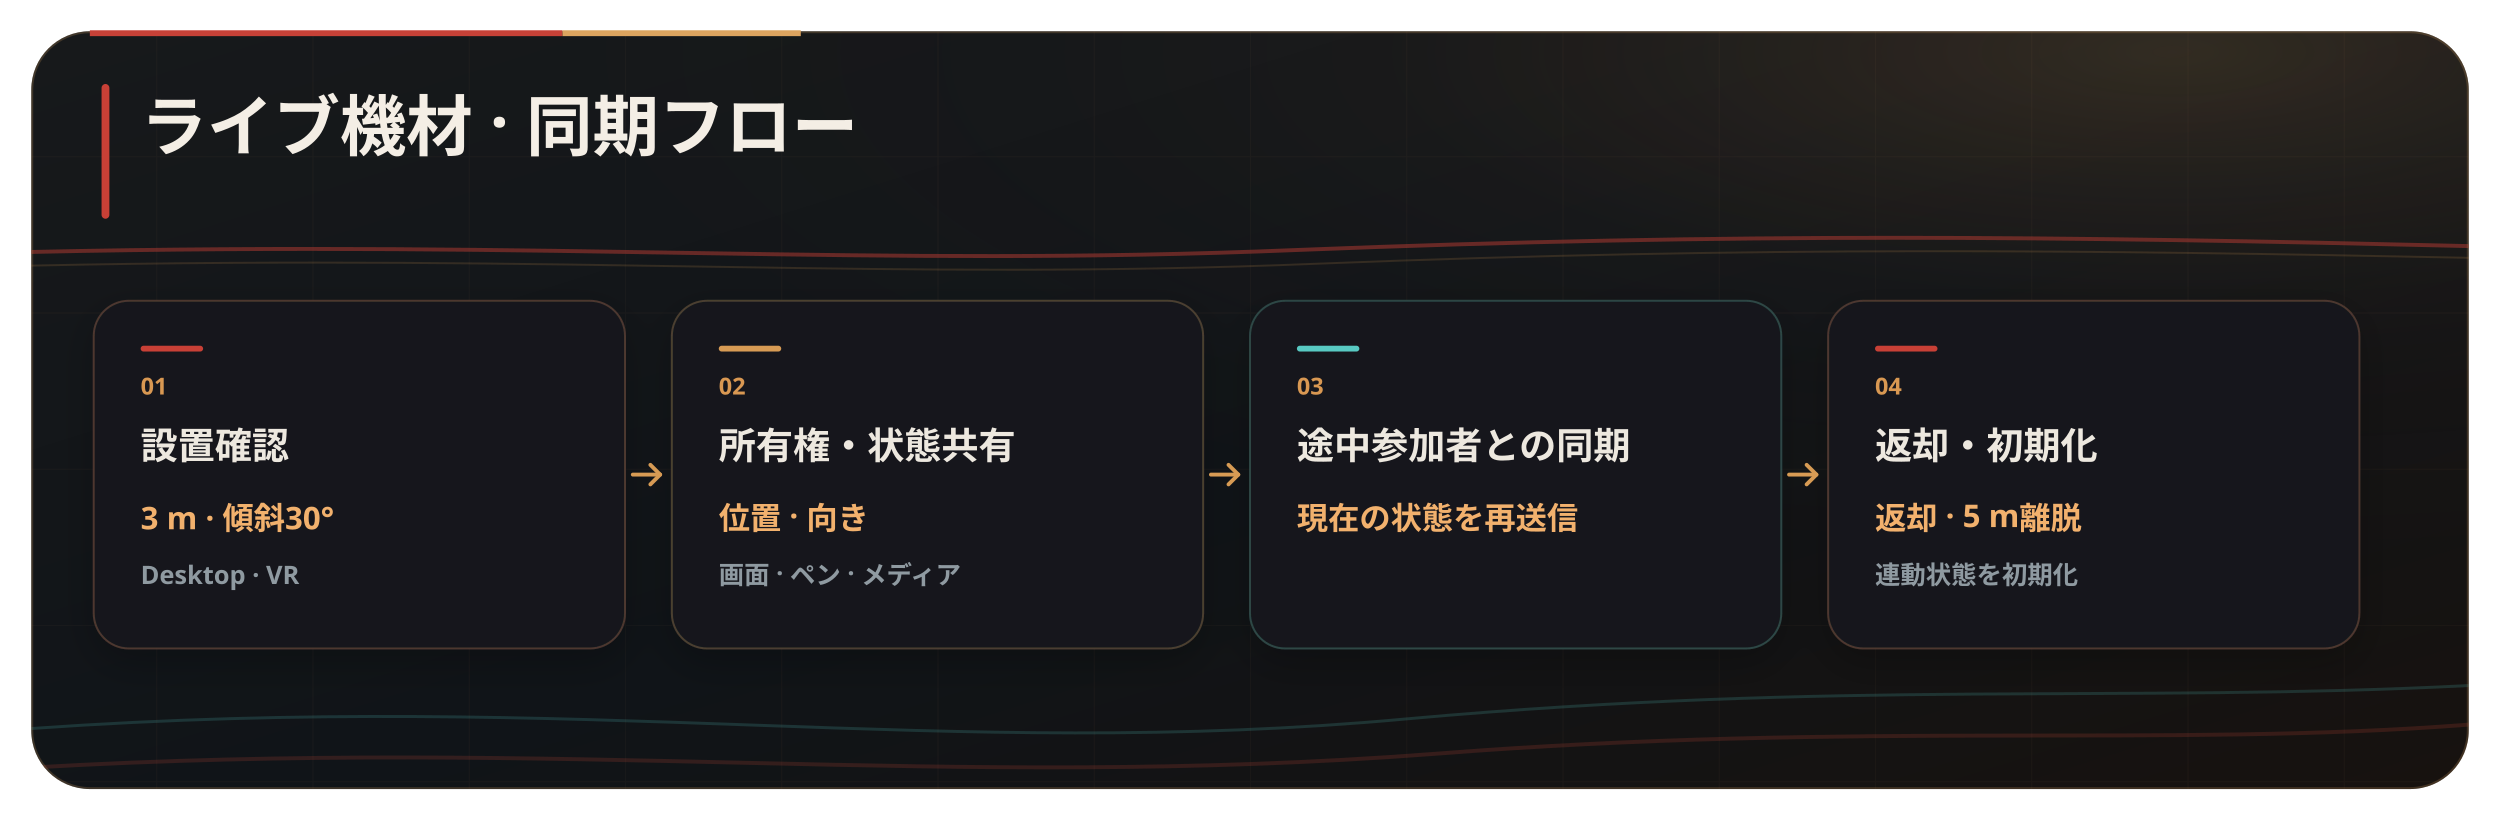
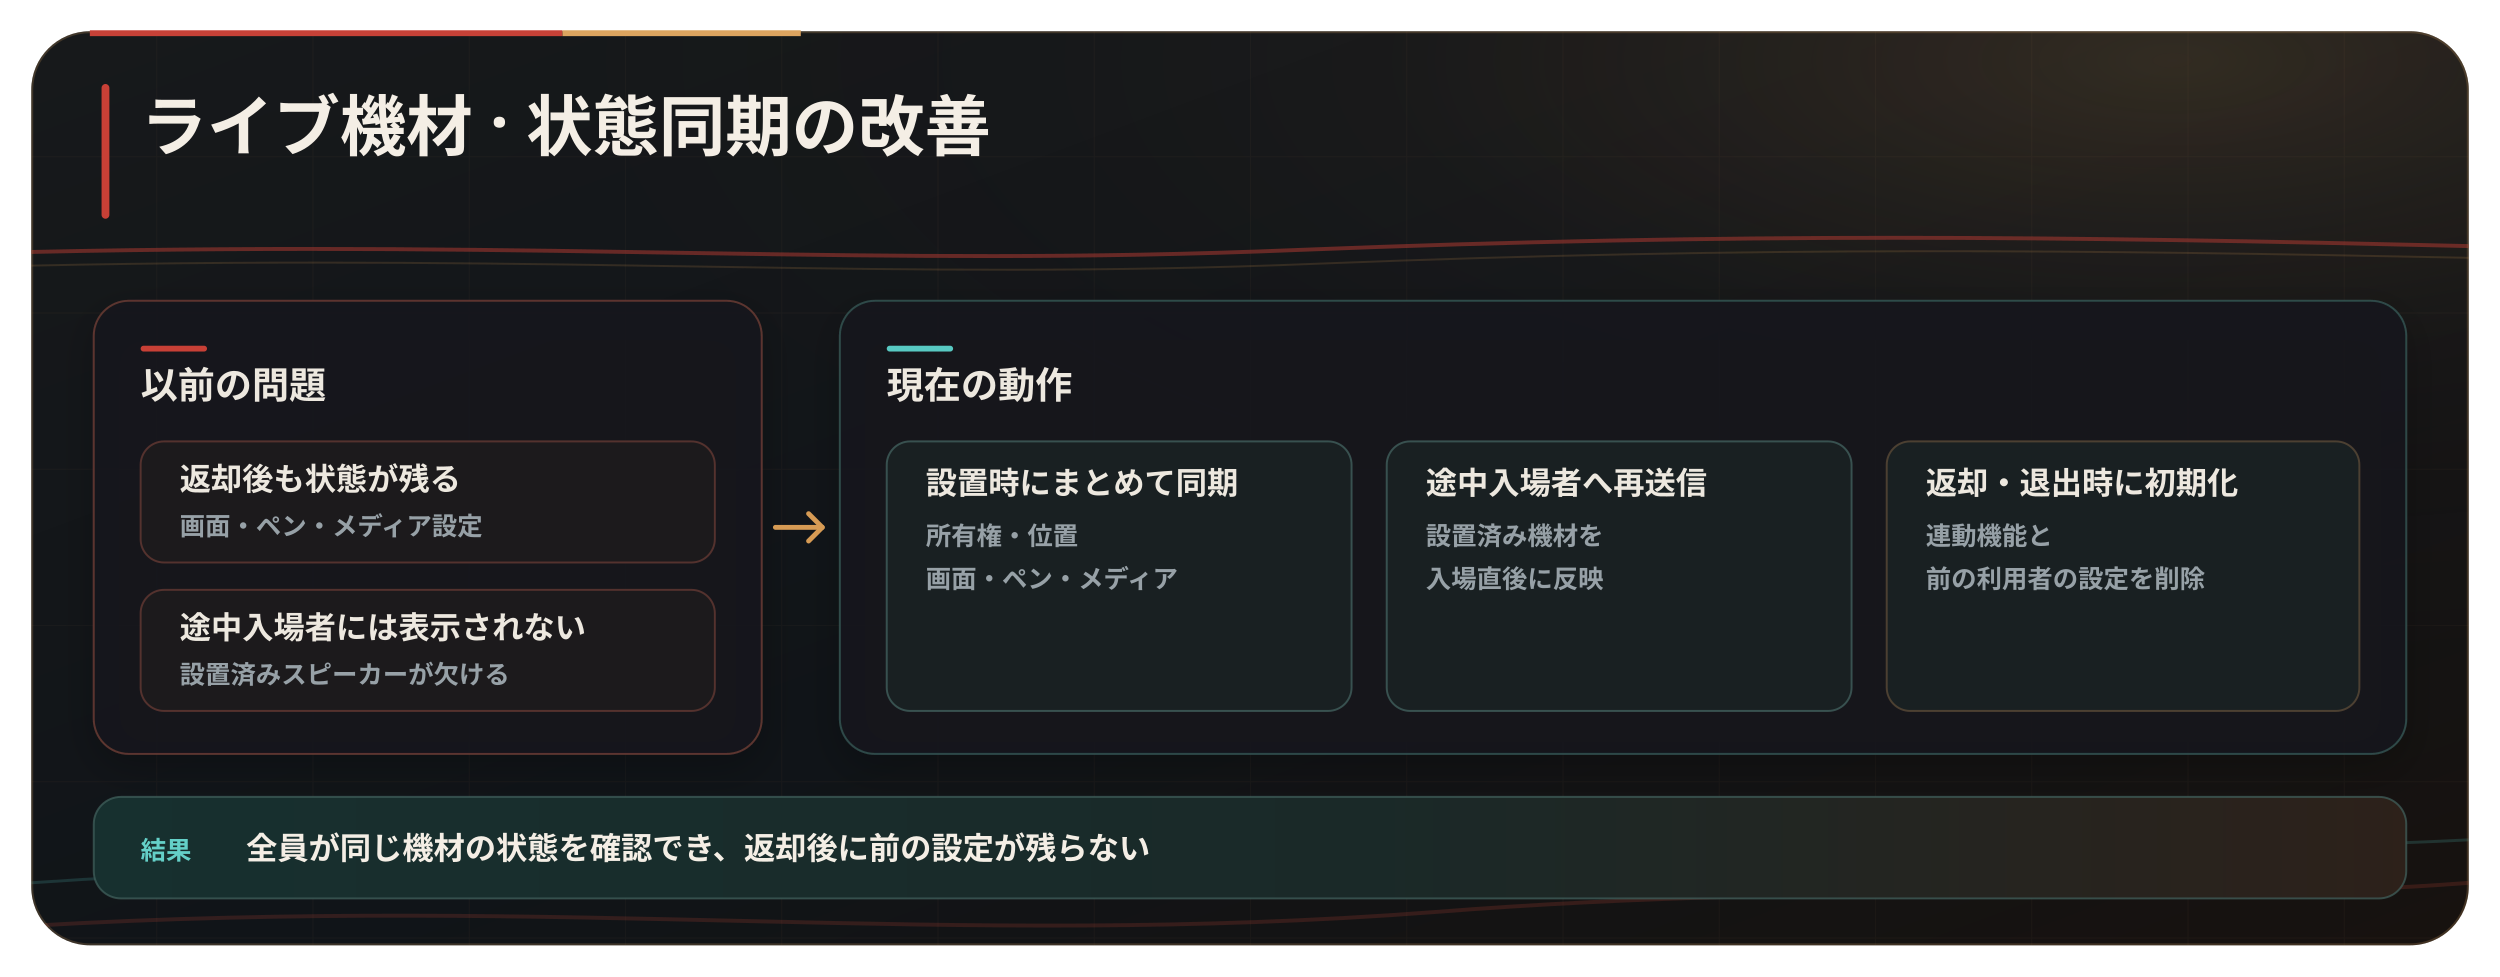
- <svg xmlns="http://www.w3.org/2000/svg" width="1280" height="420" viewBox="0 0 1280 420" role="img" aria-labelledby="title desc">
+ <svg xmlns="http://www.w3.org/2000/svg" width="1280" height="500" viewBox="0 0 1280 500" role="img" aria-labelledby="title desc">
  <defs>
    <linearGradient id="panelBackground" x1="0" y1="0" x2="1" y2="1">
      <stop offset="0" stop-color="#17191b" />
      <stop offset="0.55" stop-color="#101418" />
      <stop offset="1" stop-color="#17120f" />
    </linearGradient>
    <radialGradient id="stationLight" cx="88%" cy="3%" r="76%">
      <stop offset="0" stop-color="#d69a50" stop-opacity="0.17" />
      <stop offset="0.42" stop-color="#a46531" stop-opacity="0.045" />
      <stop offset="1" stop-color="#000000" stop-opacity="0" />
    </radialGradient>
+     <linearGradient id="resultBar" x1="0" y1="0" x2="1" y2="0">
+       <stop offset="0" stop-color="#17302f" />
+       <stop offset="0.55" stop-color="#1a2928" />
+       <stop offset="1" stop-color="#2d211a" />
+     </linearGradient>
    <pattern id="streetGrid" width="80" height="80" patternUnits="userSpaceOnUse">
      <path d="M80 0H0V80" fill="none" stroke="#e9c08a" stroke-opacity="0.035" />
    </pattern>
-     <filter id="cardShadow" x="-10%" y="-15%" width="120%" height="135%">
+     <filter id="cardShadow" x="-8%" y="-12%" width="116%" height="130%">
      <feDropShadow dx="0" dy="7" stdDeviation="10" flood-color="#000000" flood-opacity="0.24" />
    </filter>
    <clipPath id="panelClip">
-       <rect x="16" y="16" width="1248" height="388" rx="30" />
+       <rect x="16" y="16" width="1248" height="468" rx="30" />
    </clipPath>
    <style>
      text { font-family: "Noto Sans JP", "Yu Gothic", "Segoe UI", sans-serif; }
      .title { fill: #f4eee5; font-size: 34px; font-weight: 750; }
-       .step { fill: #d99852; font-size: 12px; font-weight: 750; }
-       .card-title { fill: #ede8df; font-size: 19px; font-weight: 700; }
-       .primary { fill: #f2b16d; font-size: 16px; font-weight: 700; }
-       .secondary { fill: #8f9aa1; font-size: 13px; font-weight: 600; }
+       .section { fill: #ede8df; font-size: 19px; font-weight: 700; }
+       .item-title { fill: #ede8df; font-size: 16px; font-weight: 700; }
+       .item-body { fill: #97a1a7; font-size: 13px; font-weight: 600; }
+       .result-label { fill: #64d0c8; font-size: 13px; font-weight: 750; }
+       .result-text { fill: #f4eee5; font-size: 16px; font-weight: 700; }
    </style>
  </defs>
  <g clip-path="url(#panelClip)">
-     <rect x="16" y="16" width="1248" height="388" rx="30" fill="url(#panelBackground)" />
-     <rect x="16" y="16" width="1248" height="388" rx="30" fill="url(#stationLight)" />
-     <rect x="16" y="16" width="1248" height="388" rx="30" fill="url(#streetGrid)" />
+     <rect x="16" y="16" width="1248" height="468" rx="30" fill="url(#panelBackground)" />
+     <rect x="16" y="16" width="1248" height="468" rx="30" fill="url(#stationLight)" />
+     <rect x="16" y="16" width="1248" height="468" rx="30" fill="url(#streetGrid)" />
    <path d="M16 129 C290 123 445 137 664 128 C890 119 1055 121 1264 126" fill="none" stroke="#a83831" stroke-opacity="0.56" stroke-width="2" />
    <path d="M16 136 C295 130 456 144 675 135 C902 126 1068 128 1264 132" fill="none" stroke="#df9d53" stroke-opacity="0.16" />
-     <path d="M16 373 C300 353 483 390 721 368 C943 348 1088 360 1264 351" fill="none" stroke="#54c9c2" stroke-opacity="0.18" stroke-width="1.5" />
-     <path d="M16 393 C292 377 484 405 734 386 C951 369 1110 383 1264 371" fill="none" stroke="#b34236" stroke-opacity="0.22" stroke-width="2" />
+     <path d="M16 452 C300 432 483 469 721 447 C943 427 1088 439 1264 430" fill="none" stroke="#54c9c2" stroke-opacity="0.18" stroke-width="1.5" />
+     <path d="M16 474 C292 458 484 486 734 467 C951 450 1110 464 1264 452" fill="none" stroke="#b34236" stroke-opacity="0.22" stroke-width="2" />
  </g>
-   <rect x="16.5" y="16.5" width="1247" height="387" rx="29.5" fill="none" stroke="#b98a55" stroke-opacity="0.26" />
+   <rect x="16.5" y="16.5" width="1247" height="467" rx="29.5" fill="none" stroke="#b98a55" stroke-opacity="0.26" />
  <path d="M46 17 H288" stroke="#c74137" stroke-width="3" />
  <path d="M288 17 H410" stroke="#dca45f" stroke-width="3" />
  <rect x="52" y="43" width="4" height="69" rx="2" fill="#c84036" />
-   <text x="72" y="77" class="title">ライブ機材 · 同期フロー</text>
+   <text x="72" y="77" class="title">ライブ機材 · 状態同期の改善</text>
  <g filter="url(#cardShadow)">
-     <rect x="48" y="154" width="272" height="178" rx="18" fill="#14191d" fill-opacity="0.96" stroke="#5c4036" stroke-opacity="0.78" />
-     <rect x="344" y="154" width="272" height="178" rx="18" fill="#14191d" fill-opacity="0.96" stroke="#5b4b38" stroke-opacity="0.78" />
-     <rect x="640" y="154" width="272" height="178" rx="18" fill="#14191d" fill-opacity="0.96" stroke="#355553" stroke-opacity="0.78" />
-     <rect x="936" y="154" width="272" height="178" rx="18" fill="#14191d" fill-opacity="0.96" stroke="#5c4036" stroke-opacity="0.78" />
+     <rect x="48" y="154" width="342" height="232" rx="18" fill="#17171a" fill-opacity="0.97" stroke="#6b3c35" stroke-opacity="0.82" />
+     <rect x="430" y="154" width="802" height="232" rx="18" fill="#14191d" fill-opacity="0.97" stroke="#355553" stroke-opacity="0.82" />
  </g>
-   <rect x="72" y="177" width="32" height="3" rx="1.5" fill="#c84036" />
-   <text x="72" y="202" class="step">01</text>
-   <text x="72" y="235" class="card-title">設置確認</text>
-   <text x="72" y="271" class="primary">3 m · 傾斜30°</text>
-   <text x="72" y="299" class="secondary">Desktop · VR</text>
-   <rect x="368" y="177" width="32" height="3" rx="1.5" fill="#d79b54" />
-   <text x="368" y="202" class="step">02</text>
-   <text x="368" y="235" class="card-title">所有権・状態共有</text>
-   <text x="368" y="271" class="primary">位置 · 向き</text>
-   <text x="368" y="299" class="secondary">画面 · ペン · メディア</text>
-   <rect x="664" y="177" width="32" height="3" rx="1.5" fill="#58c9c2" />
-   <text x="664" y="202" class="step">03</text>
-   <text x="664" y="235" class="card-title">途中参加者との同期</text>
-   <text x="664" y="271" class="primary">現在の状態を再送信</text>
-   <rect x="960" y="177" width="32" height="3" rx="1.5" fill="#c84036" />
-   <text x="960" y="202" class="step">04</text>
-   <text x="960" y="235" class="card-title">返却・初期化</text>
-   <text x="960" y="271" class="primary">返却 · 5 m離脱</text>
-   <text x="960" y="299" class="secondary">連動状態を初期化</text>
-   <g fill="none" stroke="#d79b54" stroke-width="2" stroke-linecap="round" stroke-linejoin="round">
-     <path d="M324 243 H338" />
-     <path d="M333 238 L338 243 L333 248" />
-     <path d="M620 243 H634" />
-     <path d="M629 238 L634 243 L629 248" />
-     <path d="M916 243 H930" />
-     <path d="M925 238 L930 243 L925 248" />
-   </g>
+   <rect x="72" y="177" width="34" height="3" rx="1.5" fill="#c84036" />
+   <text x="72" y="204" class="section">以前の問題</text>
+   <rect x="72" y="226" width="294" height="62" rx="12" fill="#1c1a1c" stroke="#6b3c35" stroke-opacity="0.72" />
+   <text x="92" y="251" class="item-title">返却後も状態が残る</text>
+   <text x="92" y="274" class="item-body">画面・ペン・メディア設定</text>
+   <rect x="72" y="302" width="294" height="62" rx="12" fill="#1c1a1c" stroke="#6b3c35" stroke-opacity="0.72" />
+   <text x="92" y="327" class="item-title">途中入場者には表示されない</text>
+   <text x="92" y="350" class="item-body">設置済みスピーカーが欠ける</text>
+   <path d="M397 270 H421" stroke="#d79b54" stroke-width="2.5" stroke-linecap="round" />
+   <path d="M414 263 L421 270 L414 277" fill="none" stroke="#d79b54" stroke-width="2.5" stroke-linecap="round" stroke-linejoin="round" />
+   <rect x="454" y="177" width="34" height="3" rx="1.5" fill="#58c9c2" />
+   <text x="454" y="204" class="section">現在の動作</text>
+   <rect x="454" y="226" width="238" height="138" rx="12" fill="#192022" stroke="#42615e" stroke-opacity="0.78" />
+   <text x="474" y="253" class="item-title">設置時にまとめて同期</text>
+   <text x="474" y="279" class="item-body">所有権・位置</text>
+   <text x="474" y="301" class="item-body">画面・ペン・メディア</text>
+   <rect x="710" y="226" width="238" height="138" rx="12" fill="#192022" stroke="#42615e" stroke-opacity="0.78" />
+   <text x="730" y="253" class="item-title">途中入場者へ再送信</text>
+   <text x="730" y="279" class="item-body">設置済み機材を</text>
+   <text x="730" y="301" class="item-body">入場直後に反映</text>
+   <rect x="966" y="226" width="242" height="138" rx="12" fill="#192022" stroke="#5b4b38" stroke-opacity="0.78" />
+   <text x="986" y="253" class="item-title">返却・退出時に初期化</text>
+   <text x="986" y="279" class="item-body">連動機能と</text>
+   <text x="986" y="301" class="item-body">前の利用者の設定を削除</text>
+   <rect x="48" y="408" width="1184" height="52" rx="14" fill="url(#resultBar)" stroke="#42615e" stroke-opacity="0.72" />
+   <text x="72" y="440" class="result-label">結果</text>
+   <text x="126" y="440" class="result-text">全員が同じ機材の状態を確認でき、返却後に前の設定が残らない</text>
</svg>
